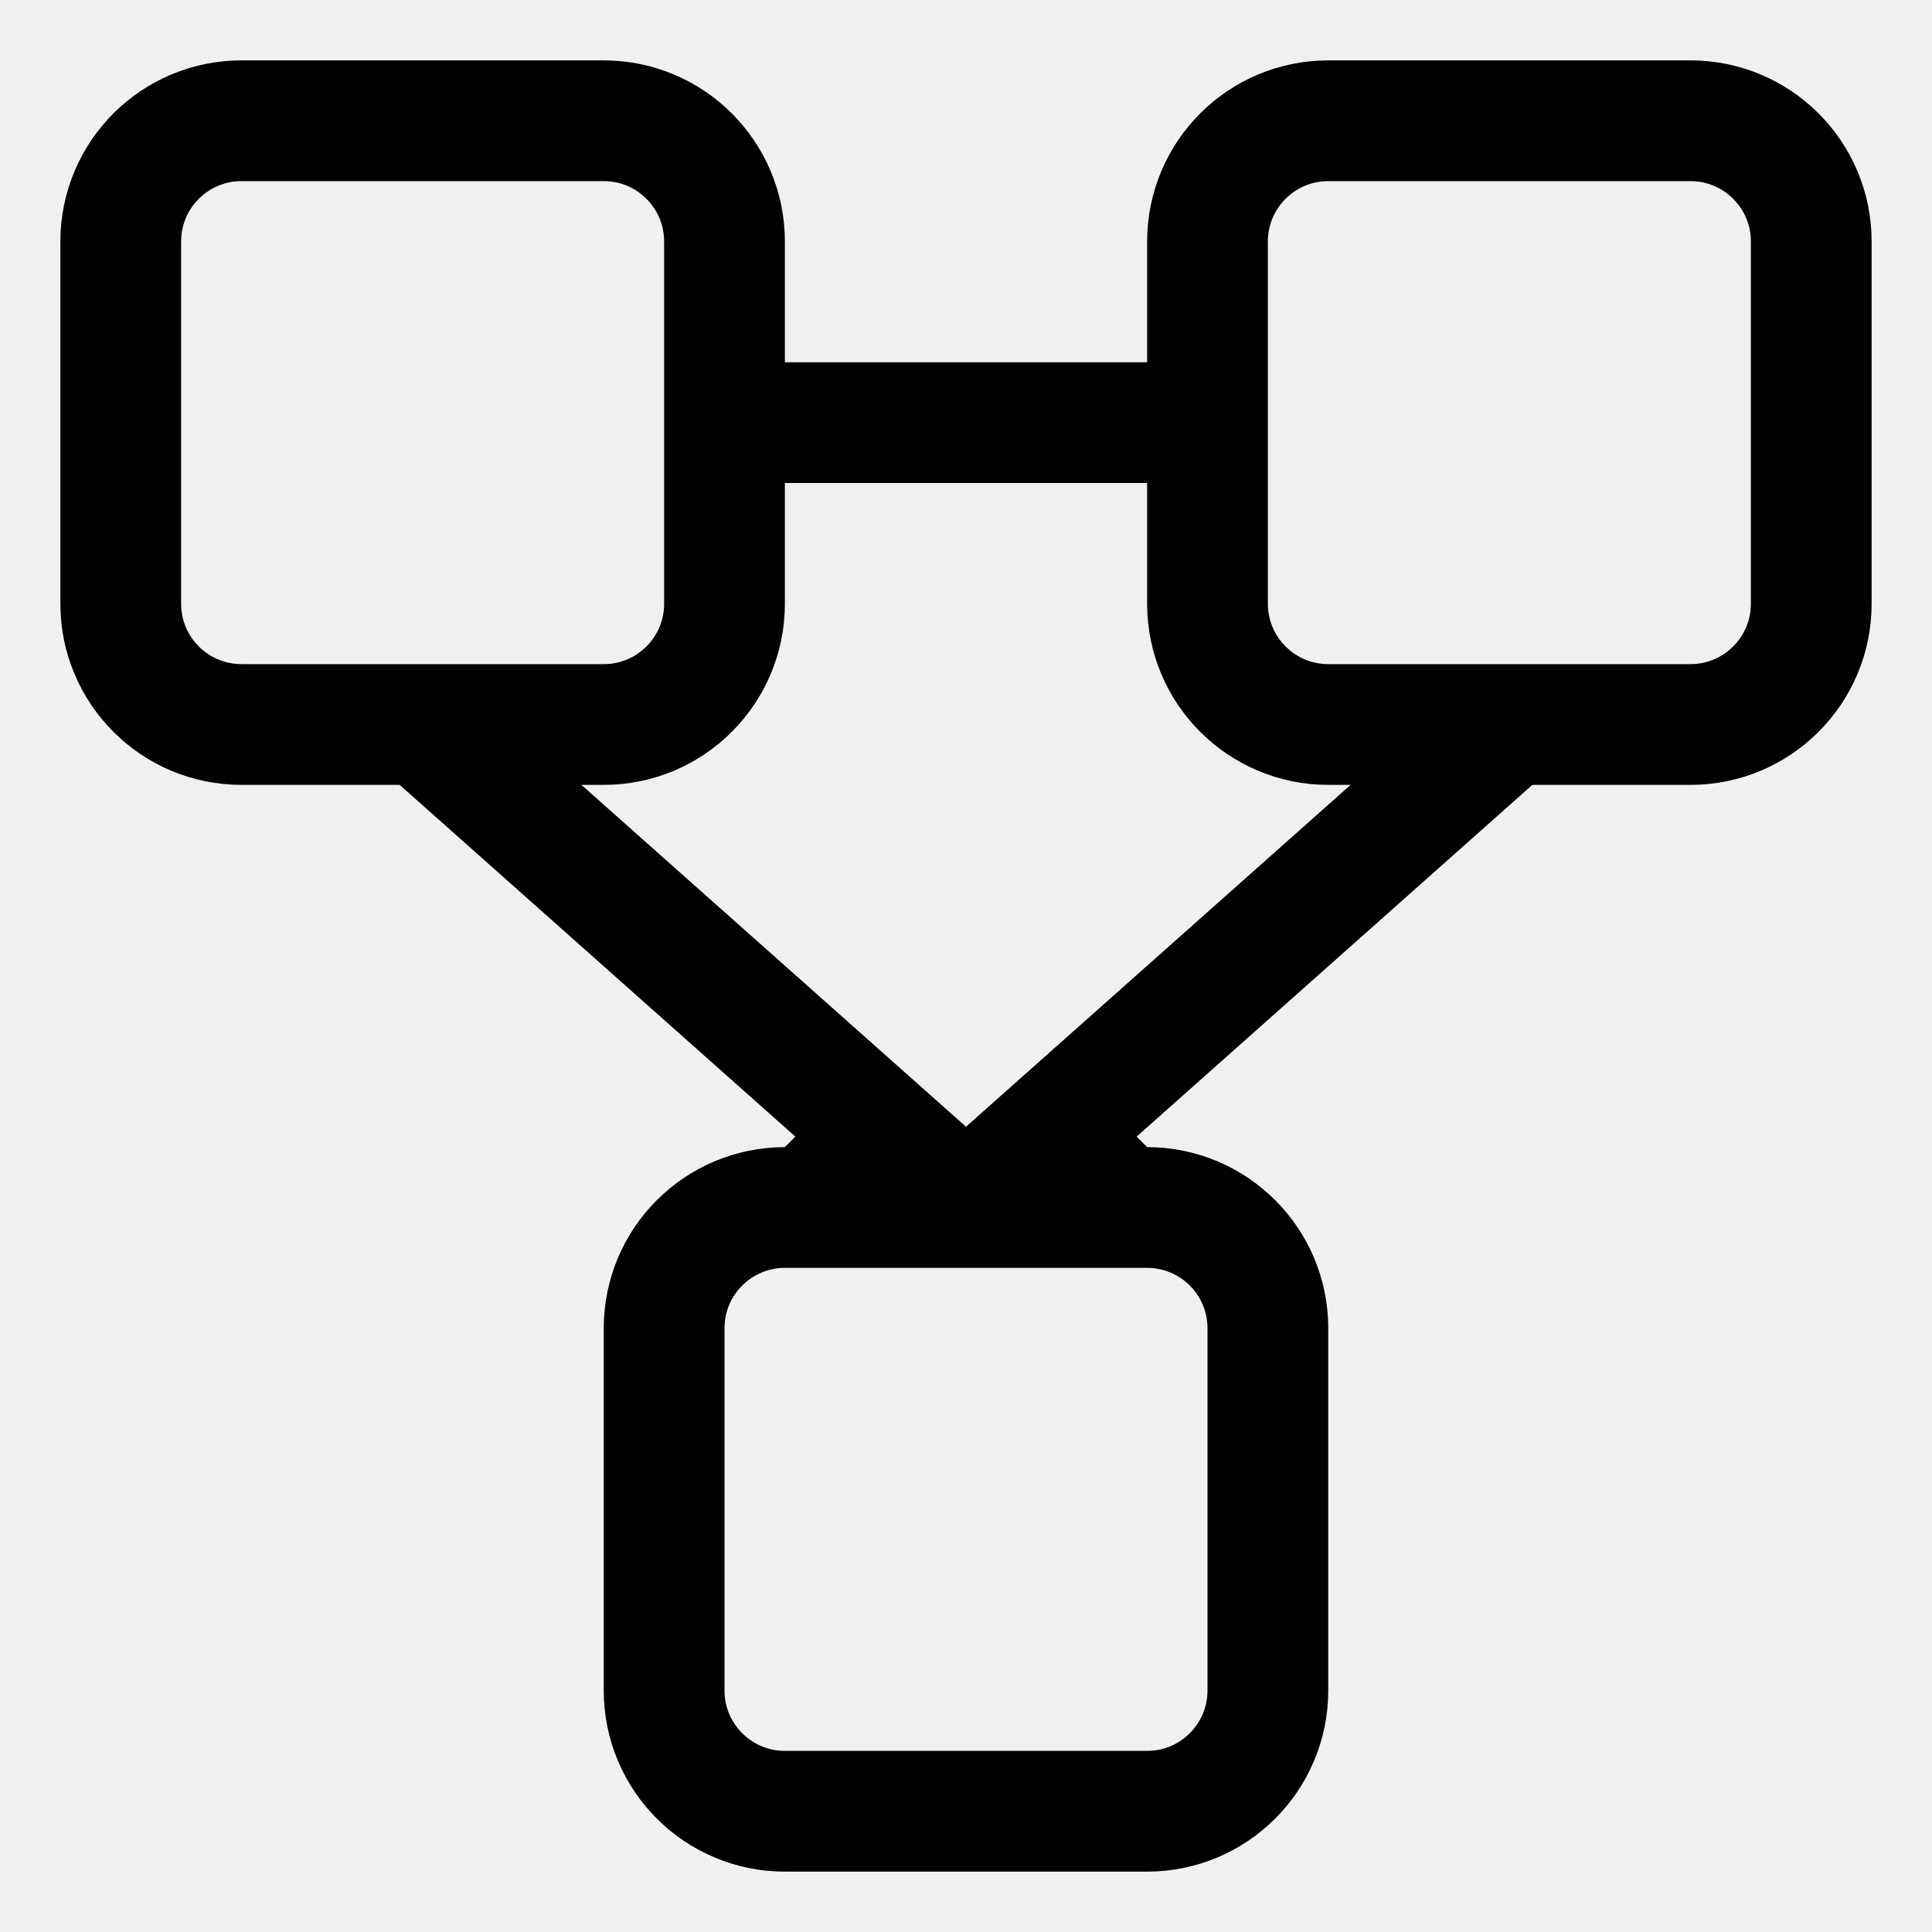
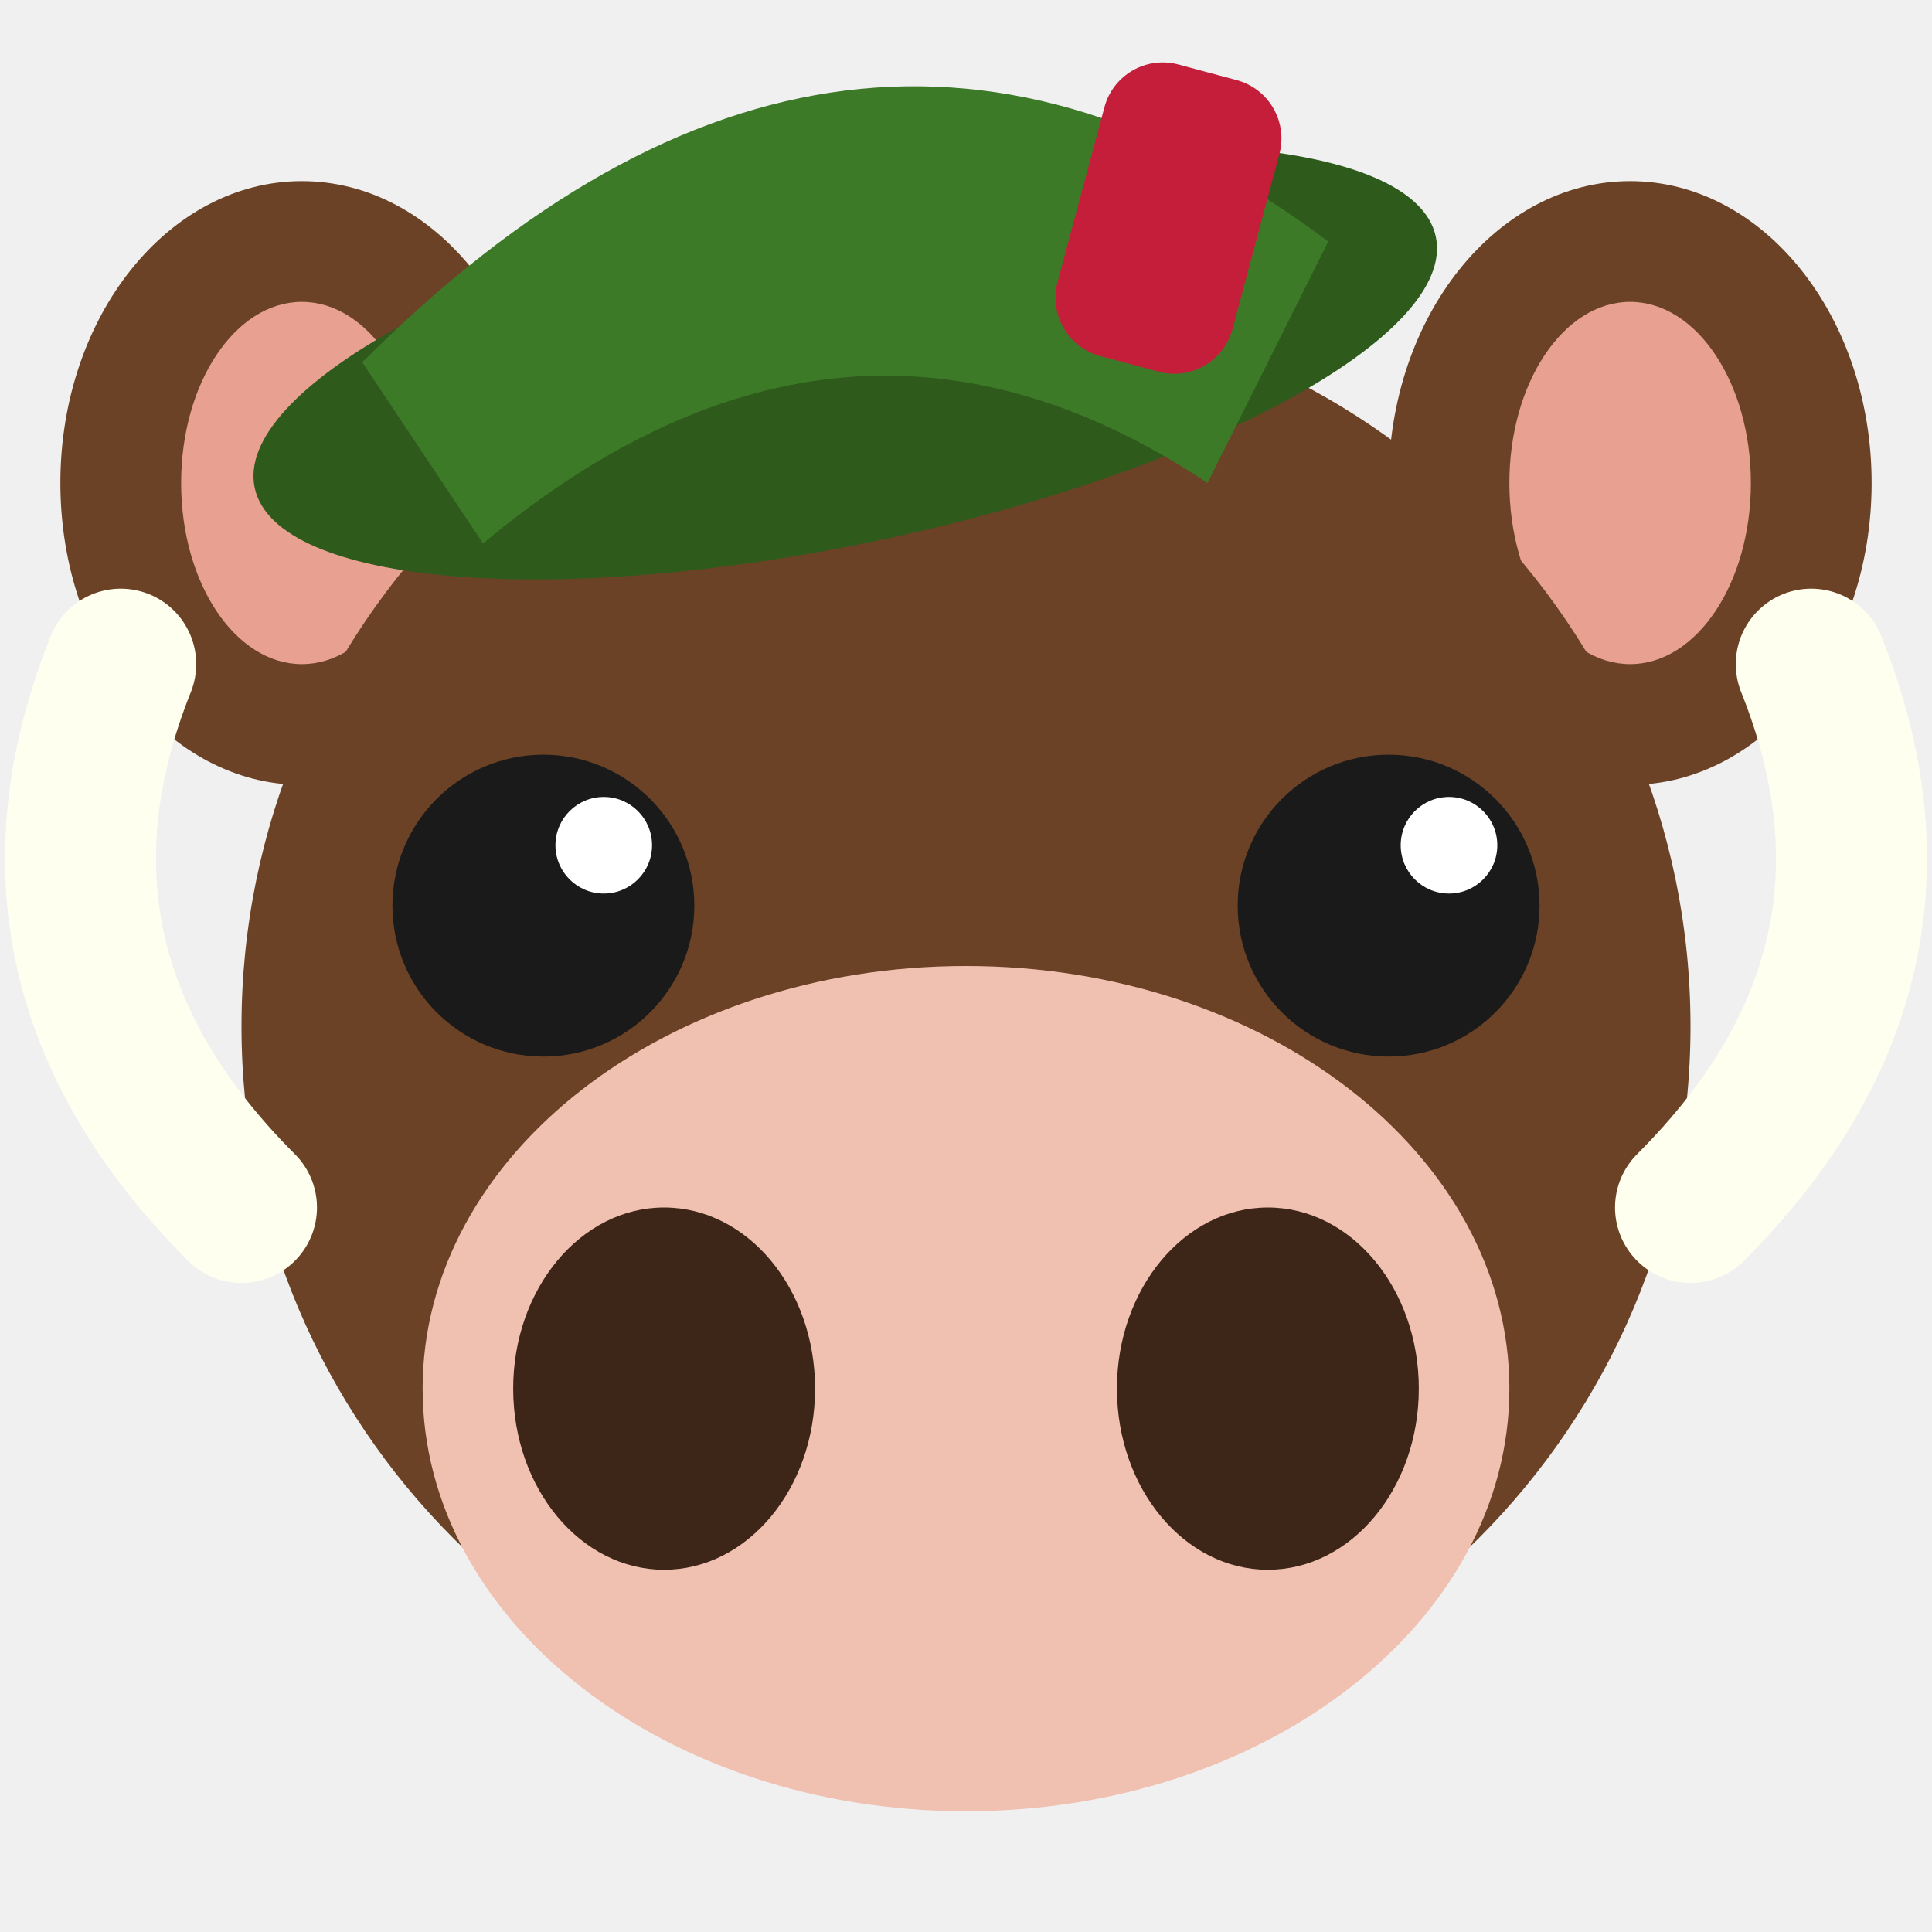
<svg xmlns="http://www.w3.org/2000/svg" viewBox="0 0 32 32">
-   <rect x="2" y="2" width="10" height="10" rx="2" fill="none" stroke="currentColor" stroke-width="2" />
-   <rect x="20" y="2" width="10" height="10" rx="2" fill="none" stroke="currentColor" stroke-width="2" />
-   <rect x="11" y="20" width="10" height="10" rx="2" fill="none" stroke="currentColor" stroke-width="2" />
-   <line x1="12" y1="7" x2="20" y2="7" stroke="currentColor" stroke-width="2" />
-   <line x1="7" y1="12" x2="16" y2="20" stroke="currentColor" stroke-width="2" />
-   <line x1="25" y1="12" x2="16" y2="20" stroke="currentColor" stroke-width="2" />
-   <polygon points="18,7 20,5 20,9" fill="currentColor" />
-   <polygon points="14,18 16,20 12,20" fill="currentColor" />
-   <polygon points="18,18 16,20 20,20" fill="currentColor" />
+   <ellipse cx="5" cy="8" rx="4" ry="5" fill="#6B4226" />
+   <ellipse cx="27" cy="8" rx="4" ry="5" fill="#6B4226" />
+   <ellipse cx="5" cy="8" rx="2" ry="3" fill="#E8A090" />
+   <ellipse cx="27" cy="8" rx="2" ry="3" fill="#E8A090" />
+   <circle cx="16" cy="17" r="12" fill="#6B4226" />
+   <ellipse cx="14" cy="6" rx="10" ry="3" fill="#2E5A1C" transform="rotate(-12 14 6)" />
+   <path d="M6 6 Q14 -2 22 4 L20 8 Q14 4 8 9 Z" fill="#3D7A28" />
+   <rect x="18" y="1" width="3" height="5" rx="1" fill="#C41E3A" transform="rotate(15 19 3)" />
+   <ellipse cx="16" cy="23" rx="9" ry="7" fill="#F0C0B0" />
+   <ellipse cx="11" cy="23" rx="2.5" ry="3" fill="#3D2518" />
+   <ellipse cx="21" cy="23" rx="2.5" ry="3" fill="#3D2518" />
+   <circle cx="9" cy="15" r="2.5" fill="#1a1a1a" />
+   <circle cx="23" cy="15" r="2.5" fill="#1a1a1a" />
+   <circle cx="10" cy="14" r="0.8" fill="#fff" />
+   <circle cx="24" cy="14" r="0.8" fill="#fff" />
+   <path d="M4 20 Q0 16 2 11" stroke="#FFFFF0" stroke-width="2.5" fill="none" stroke-linecap="round" />
+   <path d="M28 20 Q32 16 30 11" stroke="#FFFFF0" stroke-width="2.5" fill="none" stroke-linecap="round" />
</svg>
